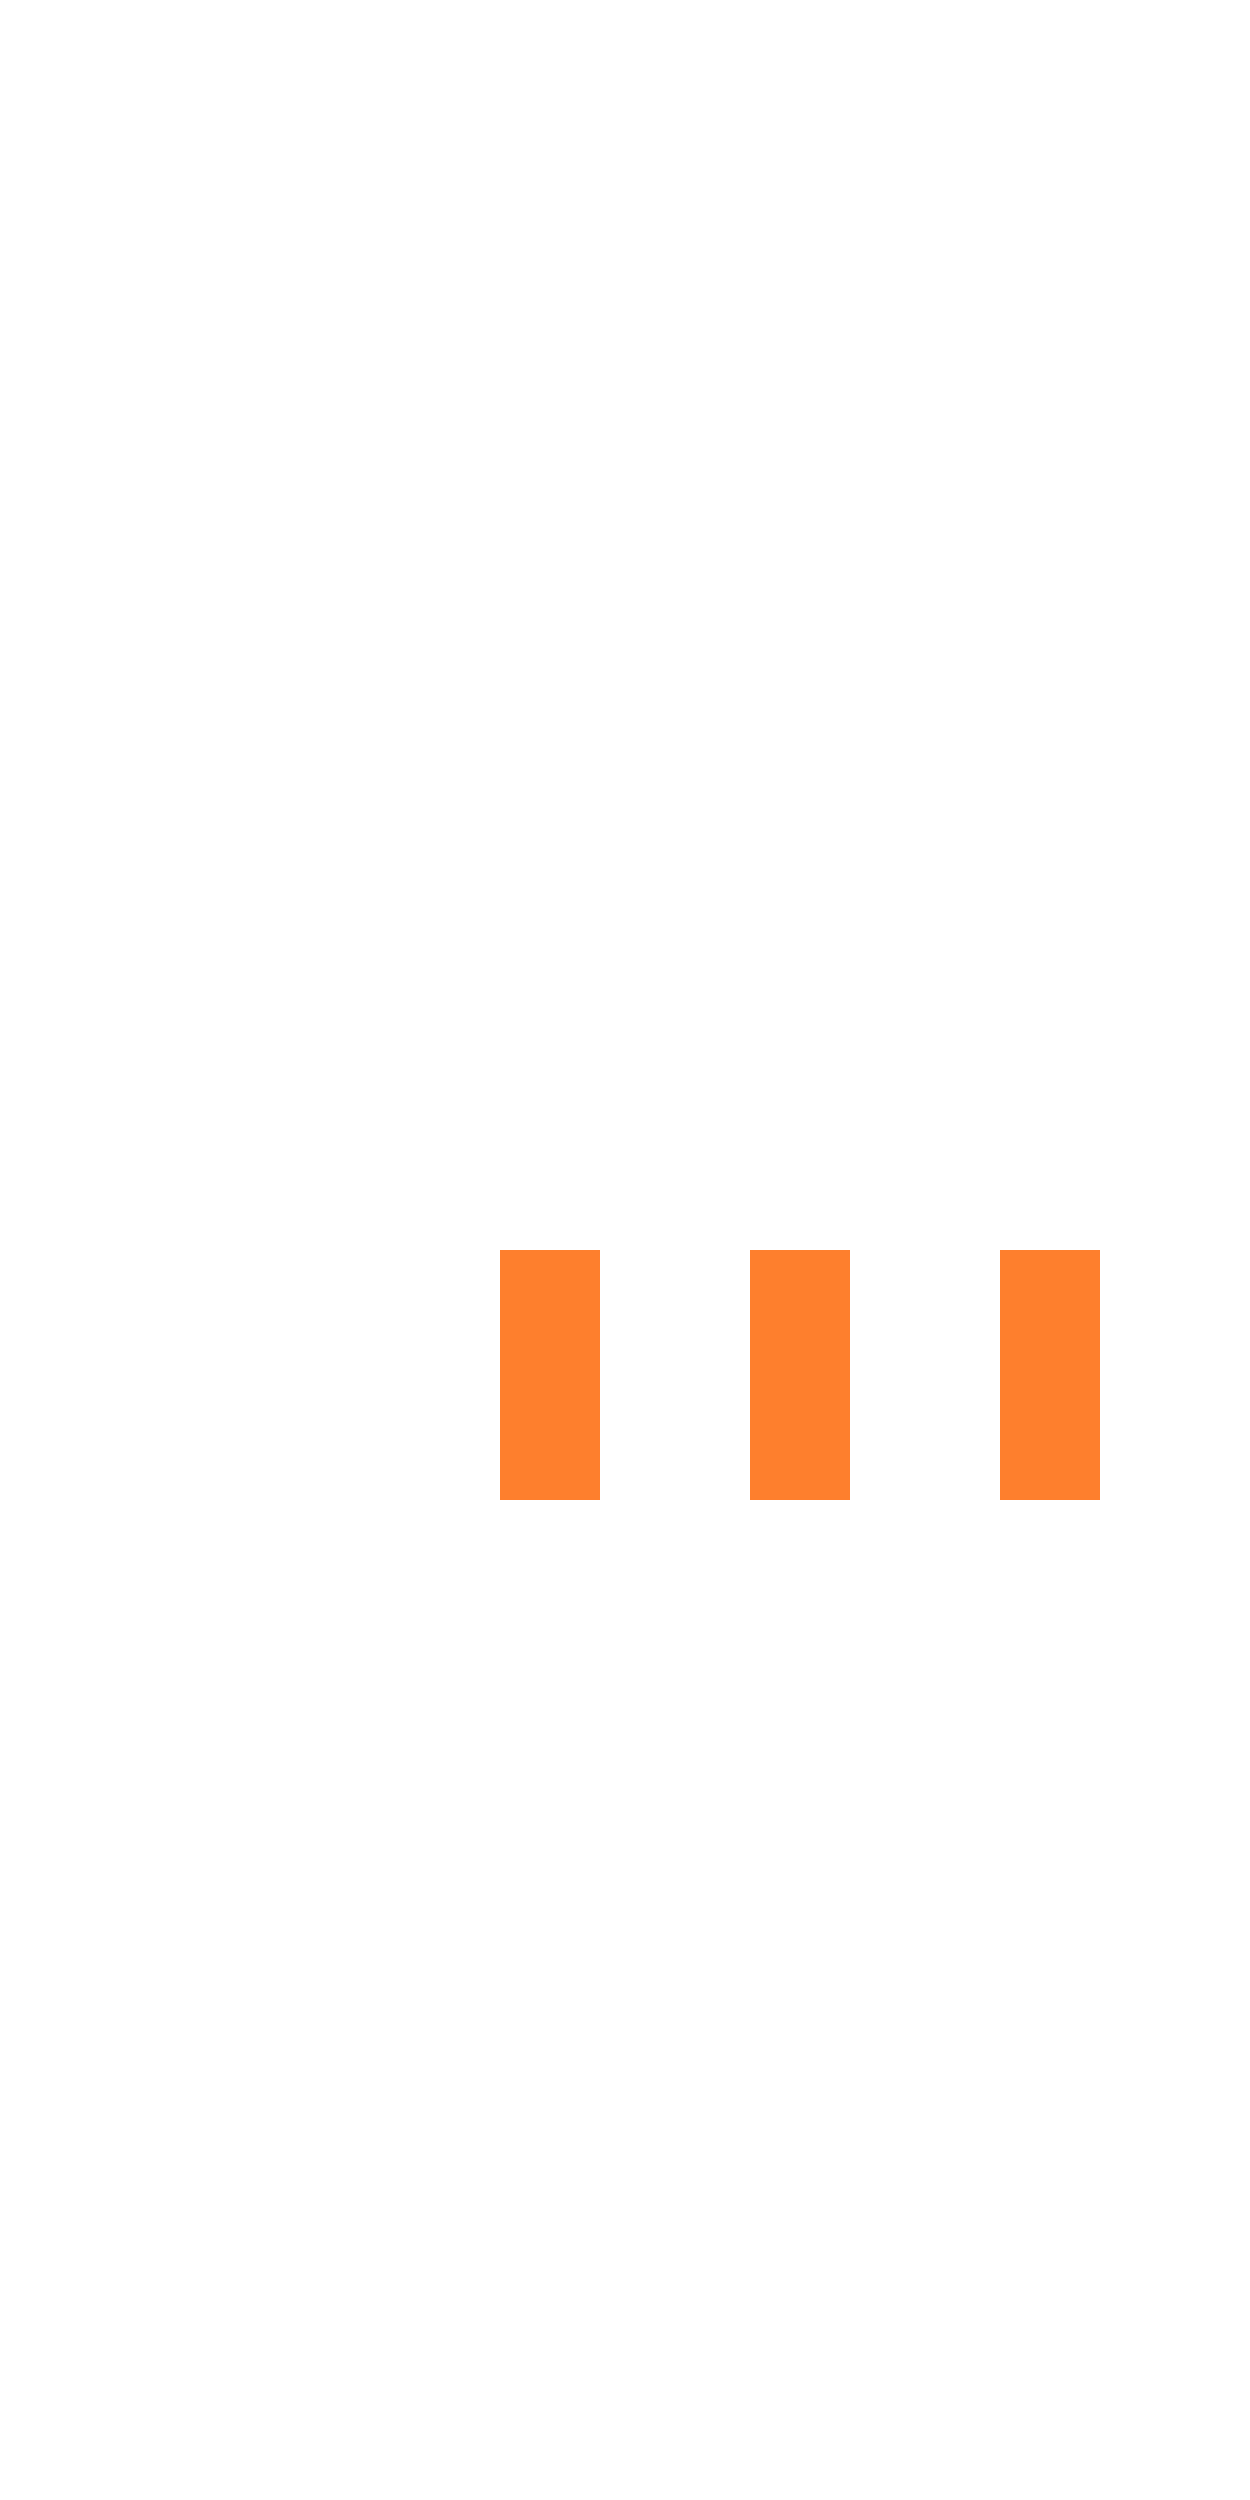
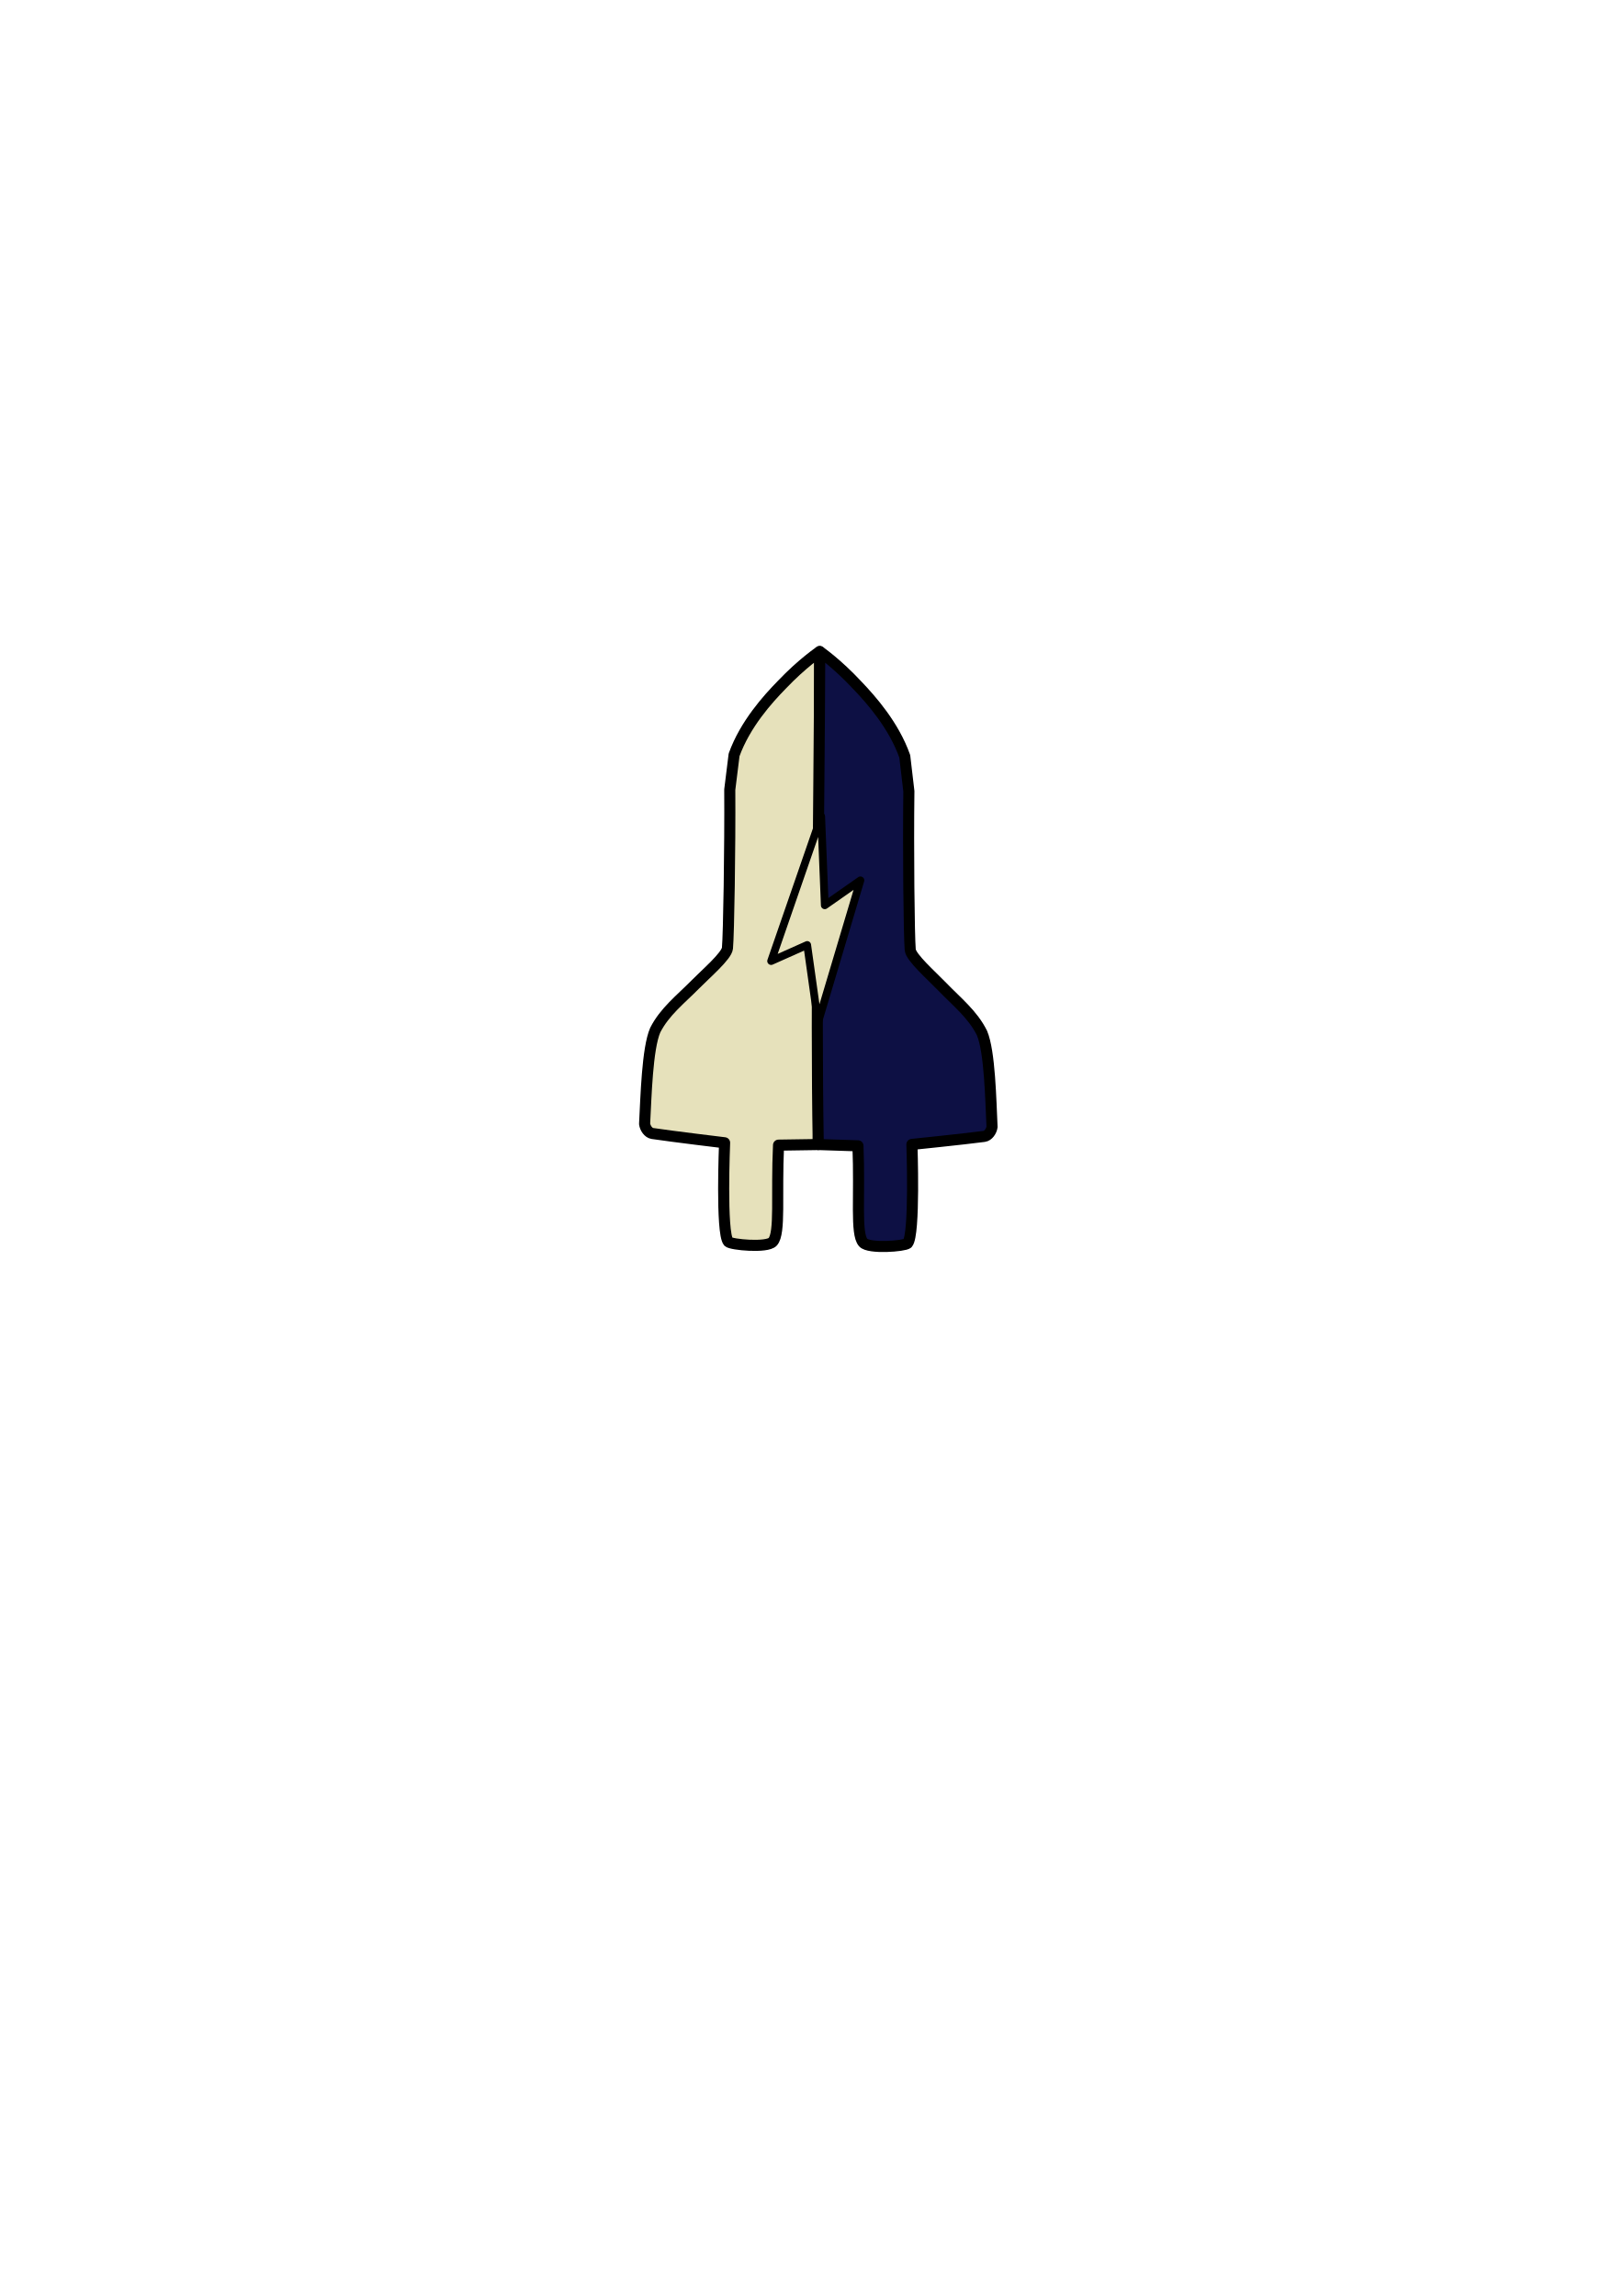
- <svg xmlns="http://www.w3.org/2000/svg" version="1.1" id="L9" viewBox="0 0 50 100" enable-background="new 0 0 0 0" xml:space="preserve">
-   <rect x="20" y="50" width="4" height="10" fill="#FE7F2D">
-     <animateTransform attributeType="xml" attributeName="transform" type="translate" values="0 0; 0 20; 0 0" begin="0" dur="0.6s" repeatCount="indefinite" />
-   </rect>
-   <rect x="30" y="50" width="4" height="10" fill="#FE7F2D">
-     <animateTransform attributeType="xml" attributeName="transform" type="translate" values="0 0; 0 20; 0 0" begin="0.2s" dur="0.6s" repeatCount="indefinite" />
-   </rect>
-   <rect x="40" y="50" width="4" height="10" fill="#FE7F2D">
-     <animateTransform attributeType="xml" attributeName="transform" type="translate" values="0 0; 0 20; 0 0" begin="0.4s" dur="0.6s" repeatCount="indefinite" />
-   </rect>
+ <svg xmlns="http://www.w3.org/2000/svg" id="edgtHfIlywm1" viewBox="0 0 210 297" shape-rendering="geometricPrecision" text-rendering="geometricPrecision">
+   <g>
+     <ellipse id="edgtHfIlywm3" rx="2.955" ry="2.955" transform="matrix(.471973 0 0 0.471973 96.66712 157.7264)" fill="none" stroke="#0d1044" />
+     <ellipse id="edgtHfIlywm4" rx="2.955" ry="2.955" transform="matrix(.471973 0 0 0.471973 96.66712 157.7264)" fill="none" stroke="#0d1044" />
+   </g>
+   <g transform="translate(17.48726-.000008)">
+     <ellipse id="edgtHfIlywm6" rx="2.955" ry="2.955" transform="matrix(.471973 0 0 0.471973 96.66712 157.7264)" fill="none" stroke="#0d1044" />
+     <ellipse id="edgtHfIlywm7" rx="2.955" ry="2.955" transform="matrix(.471973 0 0 0.471973 96.66712 157.7264)" fill="none" stroke="#0d1044" />
+   </g>
+   <g transform="matrix(1.72377 0 0 1.72377-40.25548-172.4411)">
+     <g transform="translate(-37.16565-122.9073)">
+       <g id="edgtHfIlywm10" transform="translate(16.62997-13.164)">
+         <circle r="35.921" transform="translate(104.423 148.197)" fill="#0d1044" stroke="#0d1044" stroke-width="0.58" stroke-linecap="round" stroke-linejoin="round" />
+         <path d="M102.206,111.965c-5.863.36-11.553,2.101-16.595,5.078.424.146.845.301,1.262.468c5.456,2.191,10.161,6.206,13.182,11.251c1.296,2.164,2.283,4.495,3.441,6.735s2.519,4.425,4.41,6.093c2.074,1.83,4.706,2.952,7.413,3.519s5.5.602,8.262.449c5.523-.305,11.104-1.347,16.54-.322.341.064.68.139,1.017.221-.179-2.071-.538-4.123-1.072-6.134-.836-.356-1.606-.867-2.304-1.452-.88-.738-1.653-1.595-2.404-2.465-1.501-1.74-2.987-3.595-5.03-4.646-1.583-.815-3.4-1.084-5.18-1.06s-3.542.33-5.301.61-3.533.535-5.312.457-3.578-.508-5.057-1.5c-1.058-.709-1.92-1.684-2.615-2.751s-1.232-2.23-1.727-3.404c-1.494-3.544-2.635-7.333-2.93-11.146ZM74.352,127.442c-2.459,3.437-4.295,7.27-5.428,11.327.198.073.397.145.593.222c6.643,2.599,12.362,7.05,18.407,10.837c6.383,3.999,13.256,7.311,20.563,9.14c9.646,2.415,19.766,2.19,29.528,4.077.541-1.236,1.011-2.501,1.41-3.789-.672-.199-1.338-.424-2.001-.649-5.678-1.927-11.476-3.824-17.47-3.964-3.295-.077-6.62.379-9.871-.162-3.91-.65-7.457-2.708-10.583-5.146s-5.915-5.277-8.964-7.81c-5.114-4.25-11.002-7.686-15.218-12.829-.334-.408-.656-.827-.966-1.253Zm-4.421,33.144c3.299,9.01,10.064,16.37,18.825,20.481.735-.651,1.429-1.354,2.161-2.009c1.2-1.074,2.571-2.052,4.156-2.337c1.005-.181,2.058-.068,3.01.302s1.8.994,2.455,1.777c1.287,1.541,1.774,3.677,1.441,5.657.817.057,1.636.086,2.456.089c8.455-.023,16.644-2.92,23.191-8.204-2.364-1.367-4.714-2.772-7.224-3.826-6.192-2.602-13.064-2.958-19.777-3.193s-13.563-.409-19.88-2.691c-3.912-1.413-7.455-3.575-10.814-6.046Z" fill="#e6e1bb" stroke-width="0" stroke-linecap="round" stroke-linejoin="round" />
+       </g>
+     </g>
+     <g transform="matrix(.711259-.70293 0.70293 0.711259-94.43961 172.7012)">
+       <path d="M108.226,135.81c.063-.866,5.021-5.482,5.021-5.482s-2.41-3.032-3.361-4.301c-.188-.25-.099-.682.092-.93c1.49-1.354,4.107-3.875,5.506-4.439c1.475-.493,2.973-.305,4.529-.325c1.156-.015,3.206.133,3.652-.242.797-.668,5.426-5.204,8.485-8.338l2.066-1.63c2.218-1.056,4.733-1.197,6.243-1.223c2.228-.071,3.777.227,3.777.227-8.998,9.058-17.957,18.383-26.084,26.234l-2.151-2.062c-2.798,2.578-4.52,4.788-5.404,4.852-.639.045-2.372-2.032-2.372-2.34v0Z" fill="#e6e1bb" stroke="#000" stroke-width="0.832" stroke-linecap="round" stroke-linejoin="round" />
+       <path d="M117.706,145.345c.861-.064,5.45-5.05,5.45-5.05s3.014,2.424,4.277,3.381c.249.189.678.099.925-.093c1.347-1.498,3.853-4.131,4.413-5.538.49-1.483.303-2.99.323-4.555.015-1.162-.132-3.224.24-3.674.665-.801,5.174-5.457,8.29-8.533l1.621-2.078c1.05-2.231,1.19-4.76,1.216-6.279.071-2.241-.226-3.799-.226-3.799-9.005,9.05-18.277,18.06-26.082,26.234l2.05,2.163c-2.563,2.814-4.761,4.546-4.824,5.435-.045.643,2.021,2.385,2.327,2.385h-0Z" fill="#0d1044" stroke="#000" stroke-width="0.832" stroke-linecap="round" stroke-linejoin="round" />
+       <path d="M125.315,123.082l10.305-5.083-4.5,4.937l3.219.548-9.75,5.347l3.5-4.704-2.774-1.044" fill="#e6e1bb" stroke="#000" stroke-width="0.58" stroke-linecap="round" stroke-linejoin="round" />
+     </g>
+   </g>
</svg>
